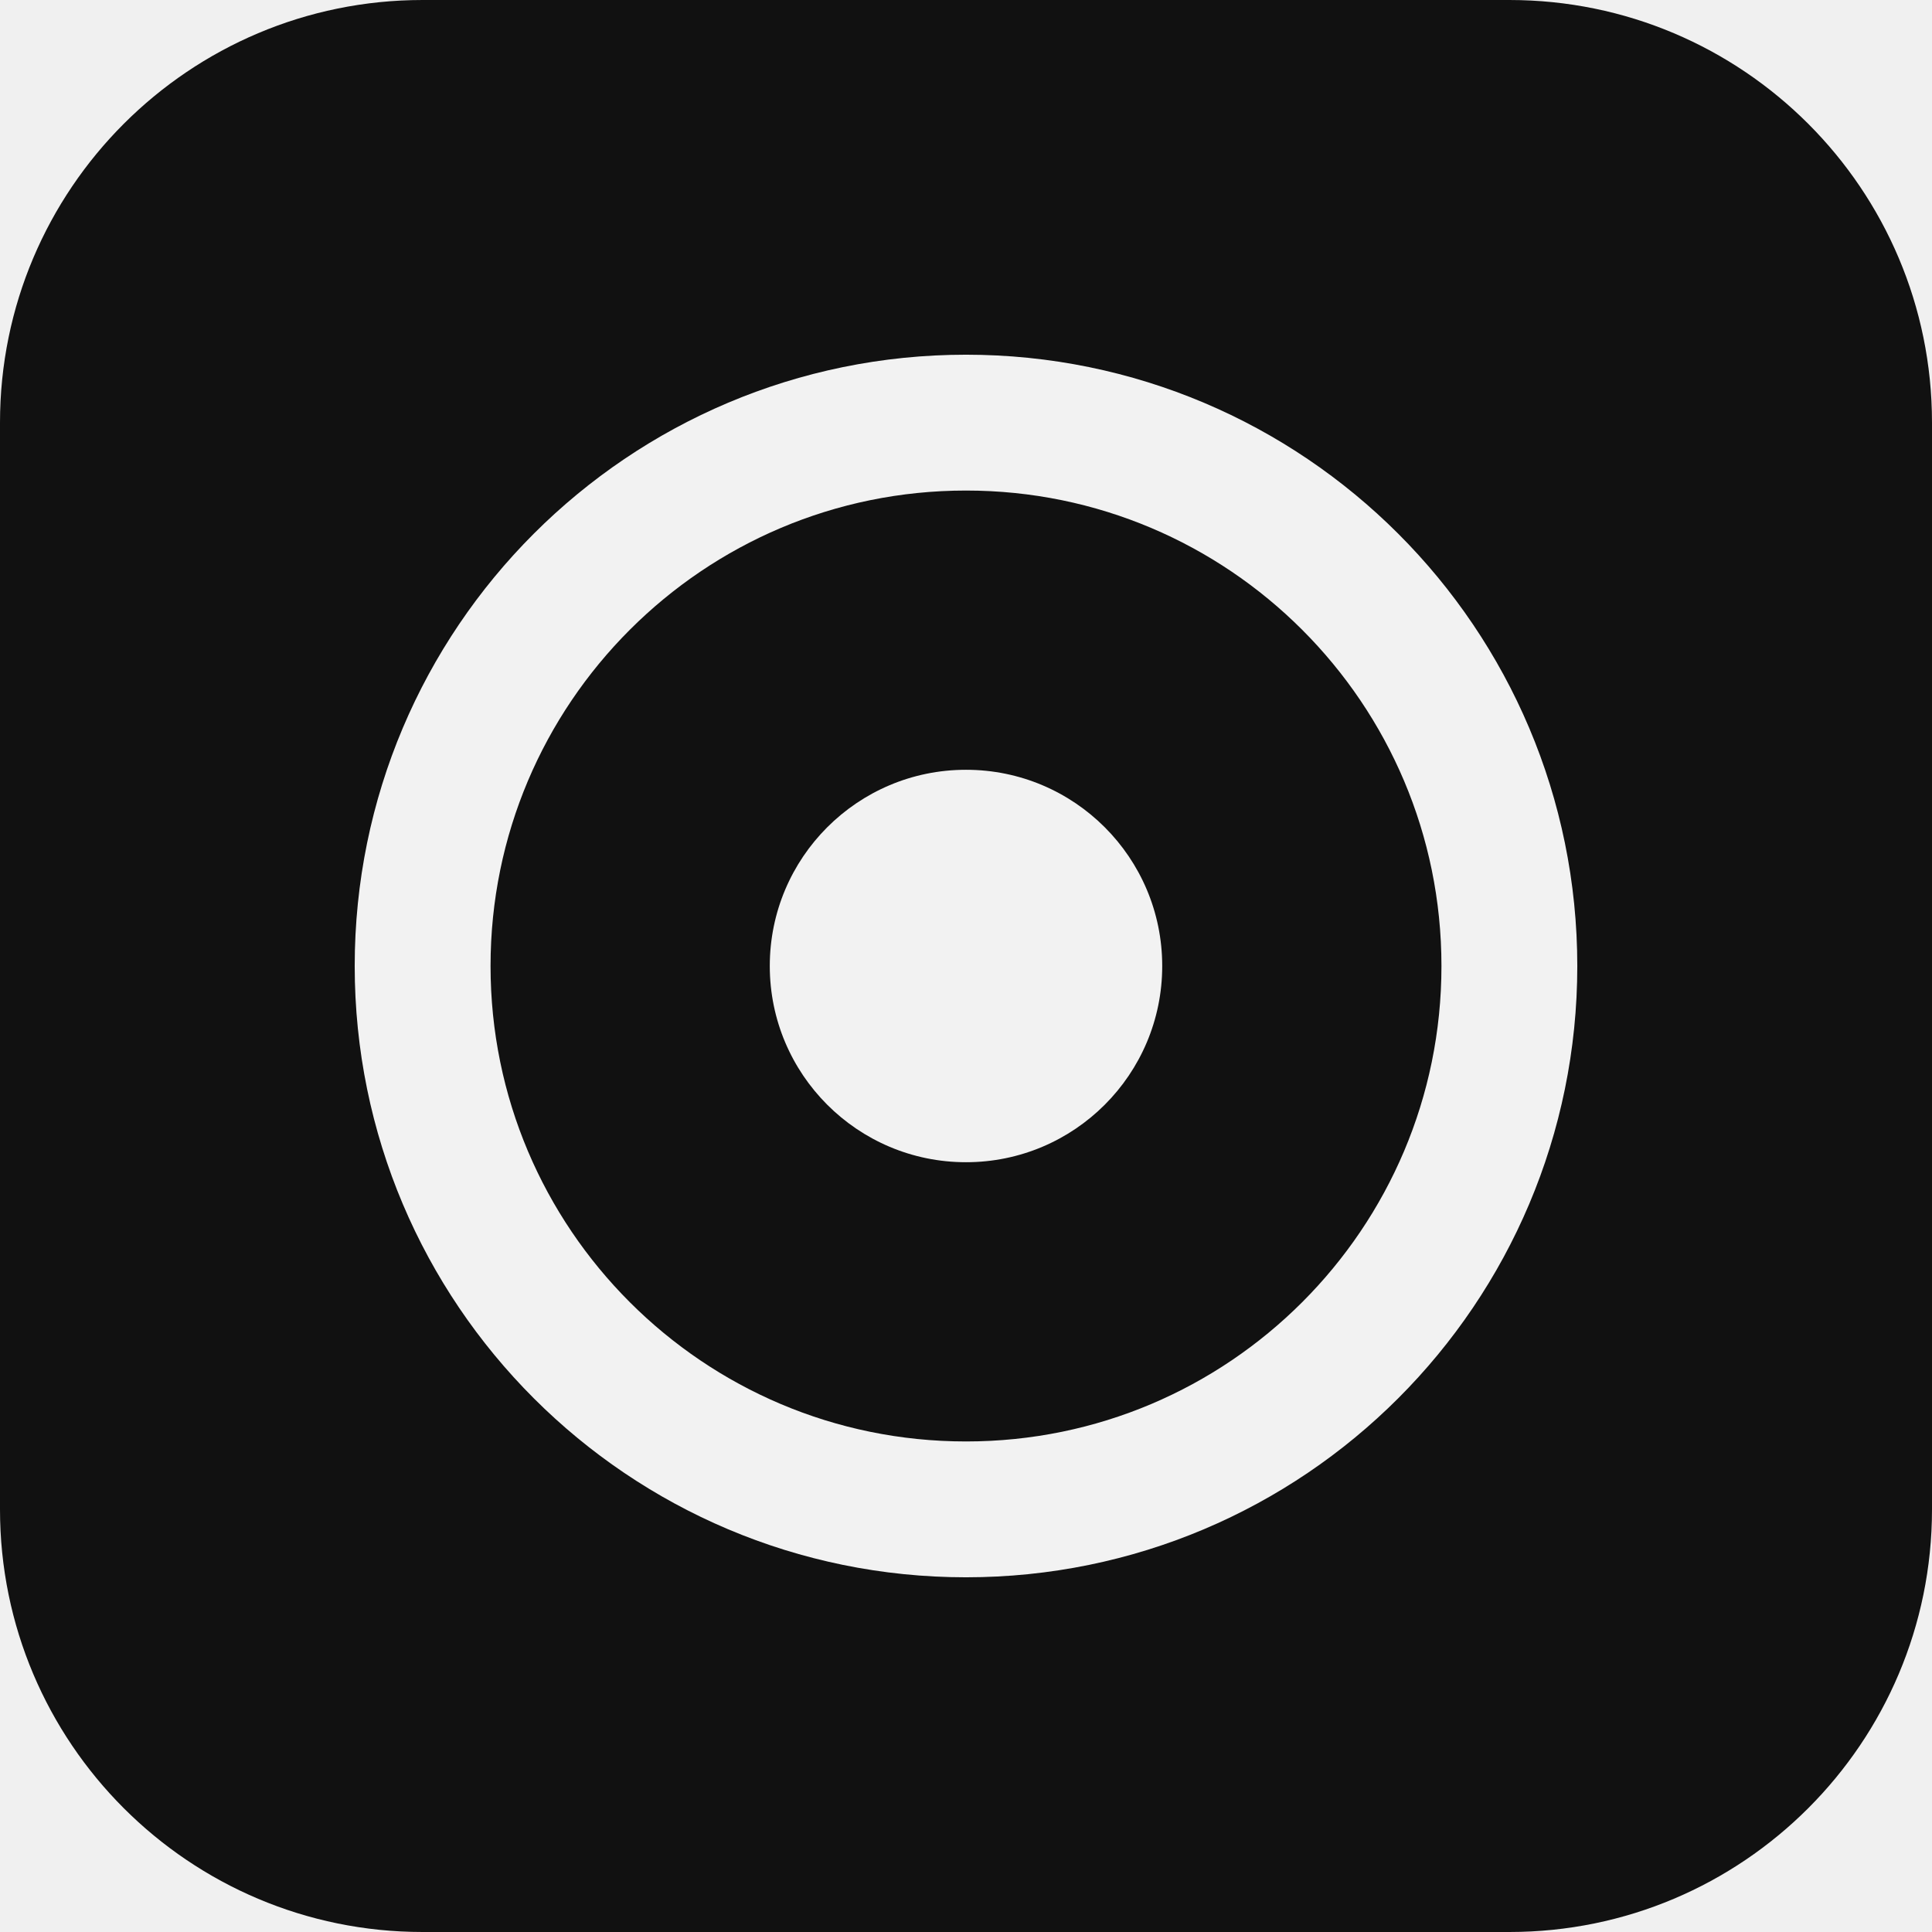
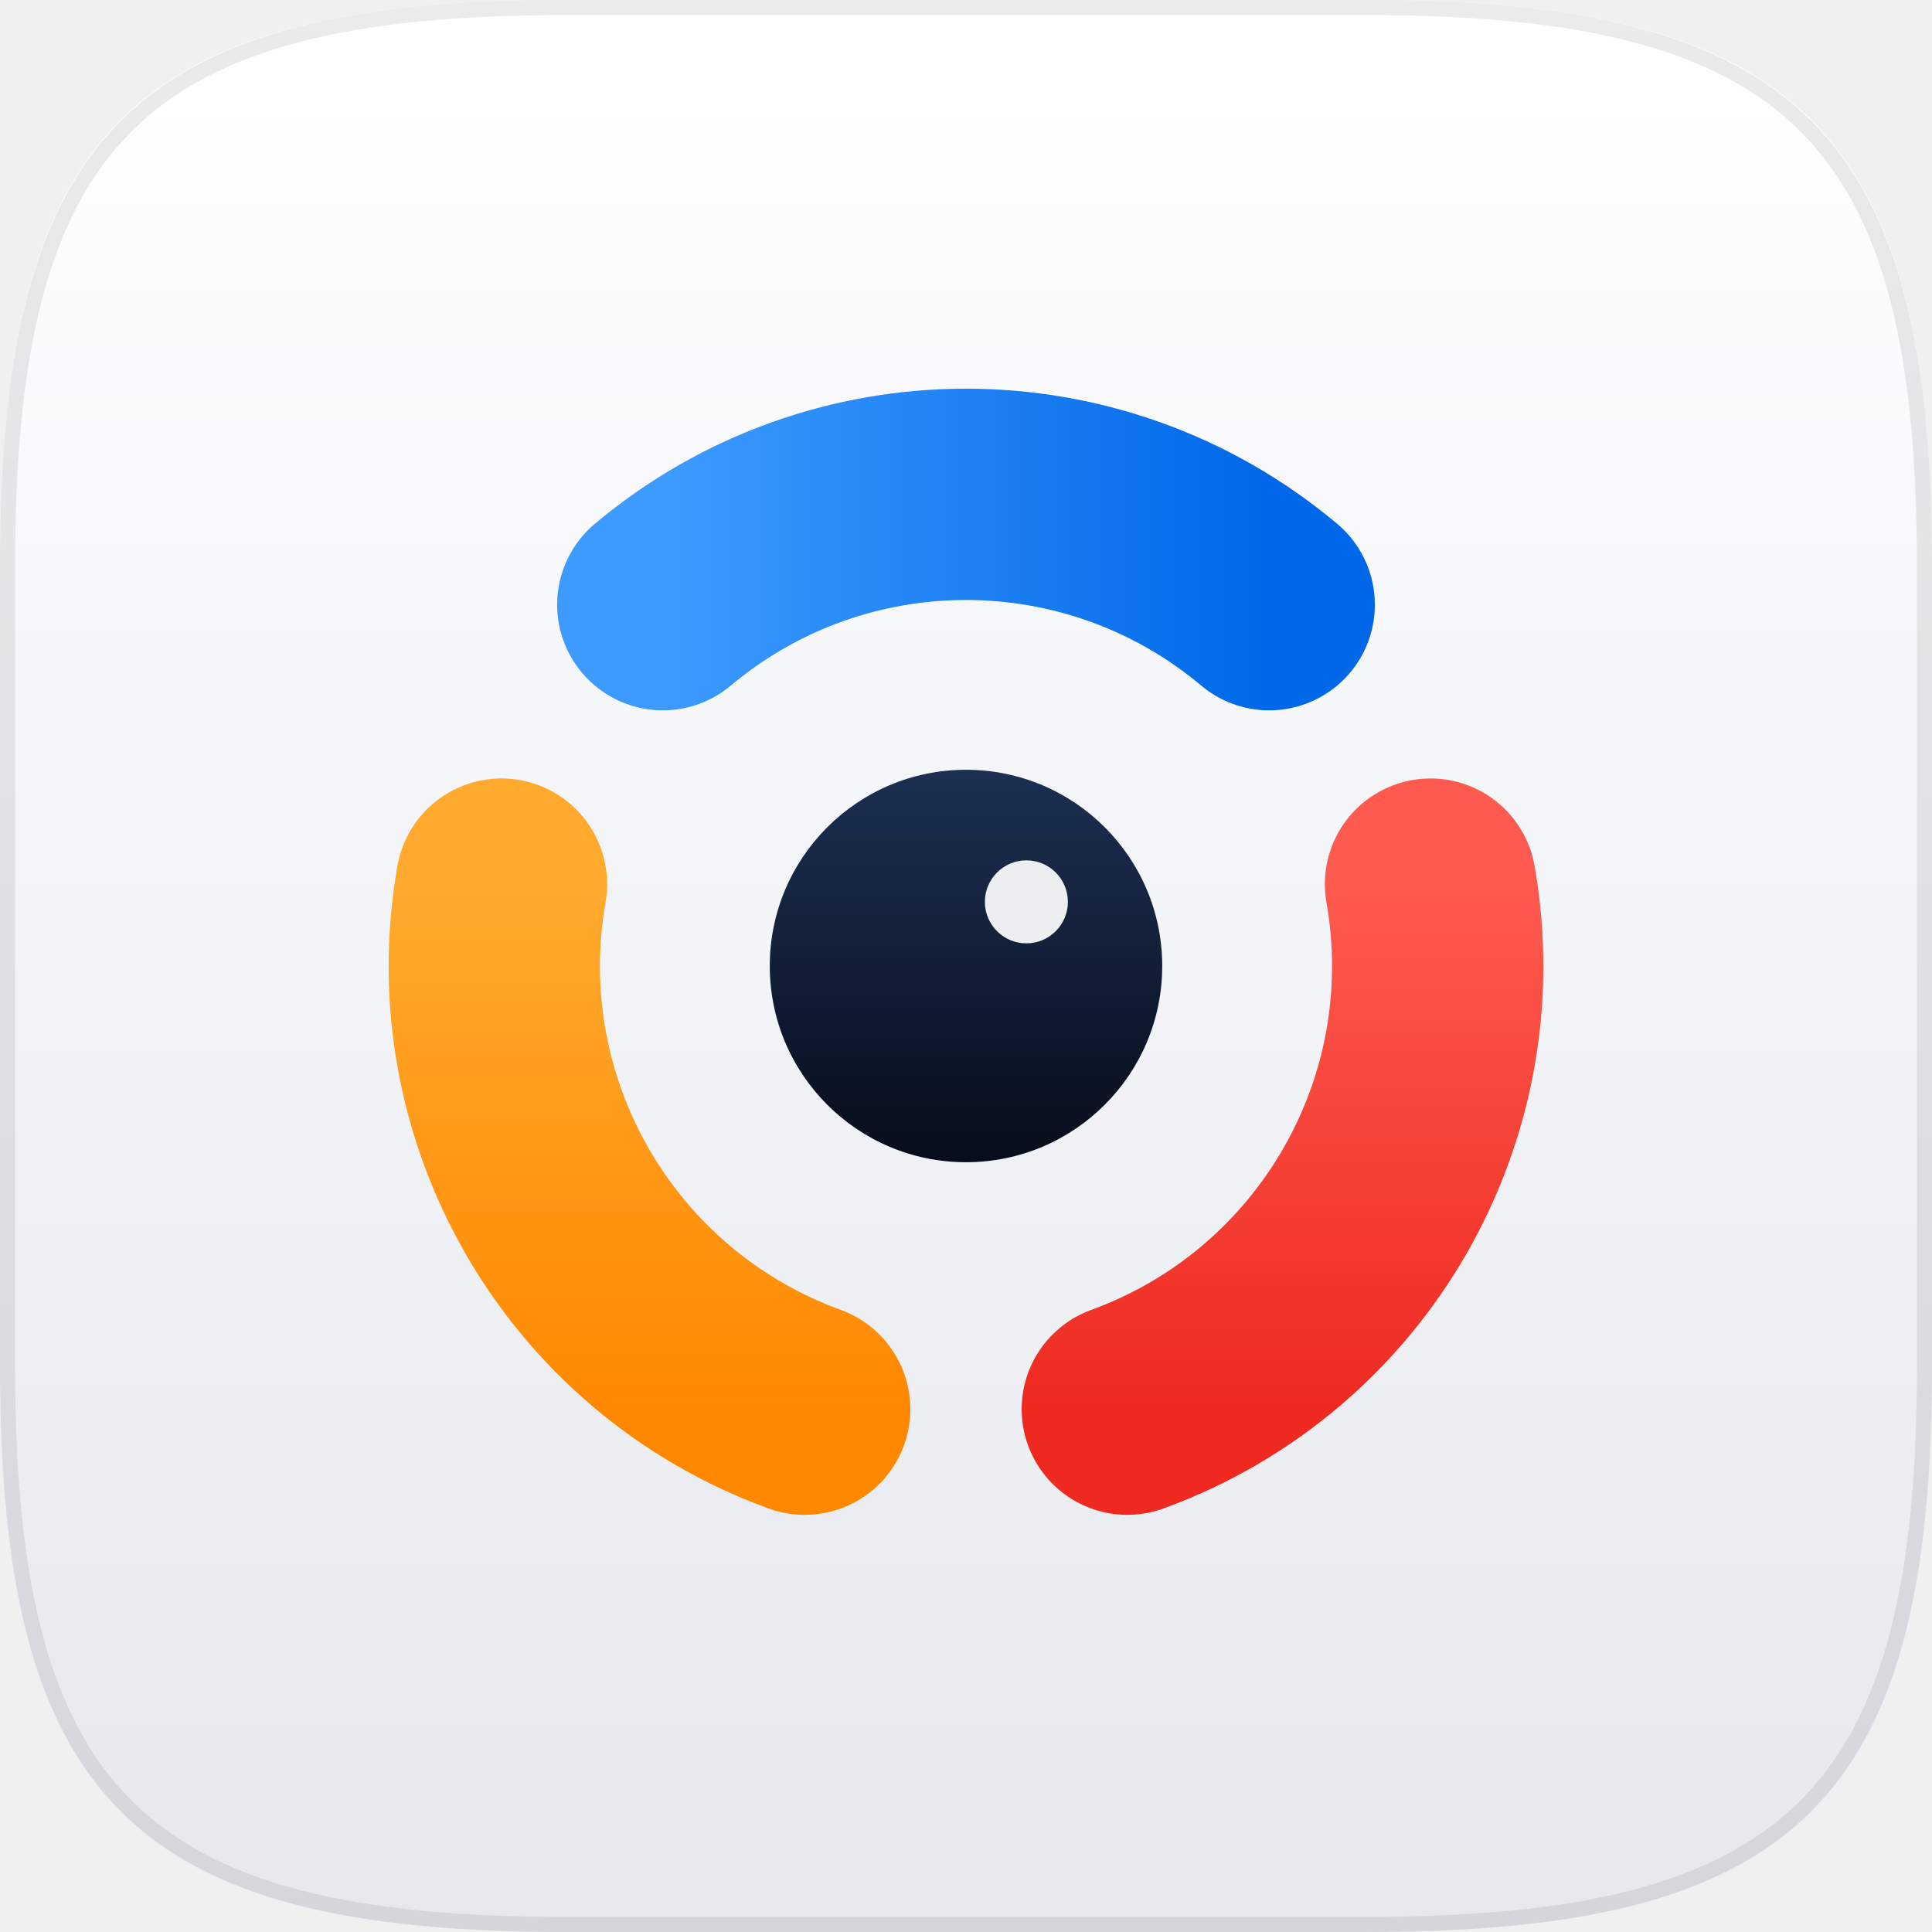
- <svg xmlns="http://www.w3.org/2000/svg" viewBox="0 0 128 128" width="128" height="128">
-   <rect width="128" height="128" rx="28" fill="#111" />
-   <circle cx="64" cy="64" r="36" fill="none" stroke="#f2f2f2" stroke-width="9" />
-   <circle cx="64" cy="64" r="13" fill="#f2f2f2" />
+ <svg xmlns="http://www.w3.org/2000/svg" viewBox="0 0 1024 1024" width="128" height="128">
+   <defs>
+     <linearGradient id="plate" x1="0" y1="0" x2="0" y2="1">
+       <stop offset="0" stop-color="#ffffff" />
+       <stop offset="1" stop-color="#e6e8ee" />
+     </linearGradient>
+     <linearGradient id="blue" x1="0" y1="0" x2="1" y2="0">
+       <stop offset="0" stop-color="#3d9bff" />
+       <stop offset="1" stop-color="#0068e8" />
+     </linearGradient>
+     <linearGradient id="red" x1="0" y1="0" x2="0" y2="1">
+       <stop offset="0" stop-color="#ff5a50" />
+       <stop offset="1" stop-color="#ee2a20" />
+     </linearGradient>
+     <linearGradient id="orange" x1="0" y1="0" x2="0" y2="1">
+       <stop offset="0" stop-color="#ffaa2e" />
+       <stop offset="1" stop-color="#ff8800" />
+     </linearGradient>
+     <linearGradient id="pupil" x1="0" y1="0" x2="0" y2="1">
+       <stop offset="0" stop-color="#1c2f52" />
+       <stop offset="1" stop-color="#070d1a" />
+     </linearGradient>
+   </defs>
+   <path d="M300 0H724C954 0 1024 70 1024 300V724C1024 954 954 1024 724 1024H300C70 1024 0 954 0 724V300C0 70 70 0 300 0Z" fill="url(#plate)" />
+   <path d="M300 4H724C951 4 1020 73 1020 300V724C1020 951 951 1020 724 1020H300C73 1020 4 951 4 724V300C4 73 73 4 300 4Z" fill="none" stroke="#000" stroke-opacity="0.08" stroke-width="8" />
+   <g fill="none" stroke-width="112" stroke-linecap="round">
+     <path stroke="url(#blue)" d="M351.3 320.5A250 250 0 0 1 672.7 320.5" />
+     <path stroke="url(#red)" d="M758.2 468.6A250 250 0 0 1 597.5 746.9" />
+     <path stroke="url(#orange)" d="M426.5 746.9A250 250 0 0 1 265.8 468.6" />
+   </g>
+   <circle cx="512" cy="512" r="104" fill="url(#pupil)" />
+   <circle cx="544" cy="478" r="22" fill="#ffffff" fill-opacity="0.92" />
</svg>
